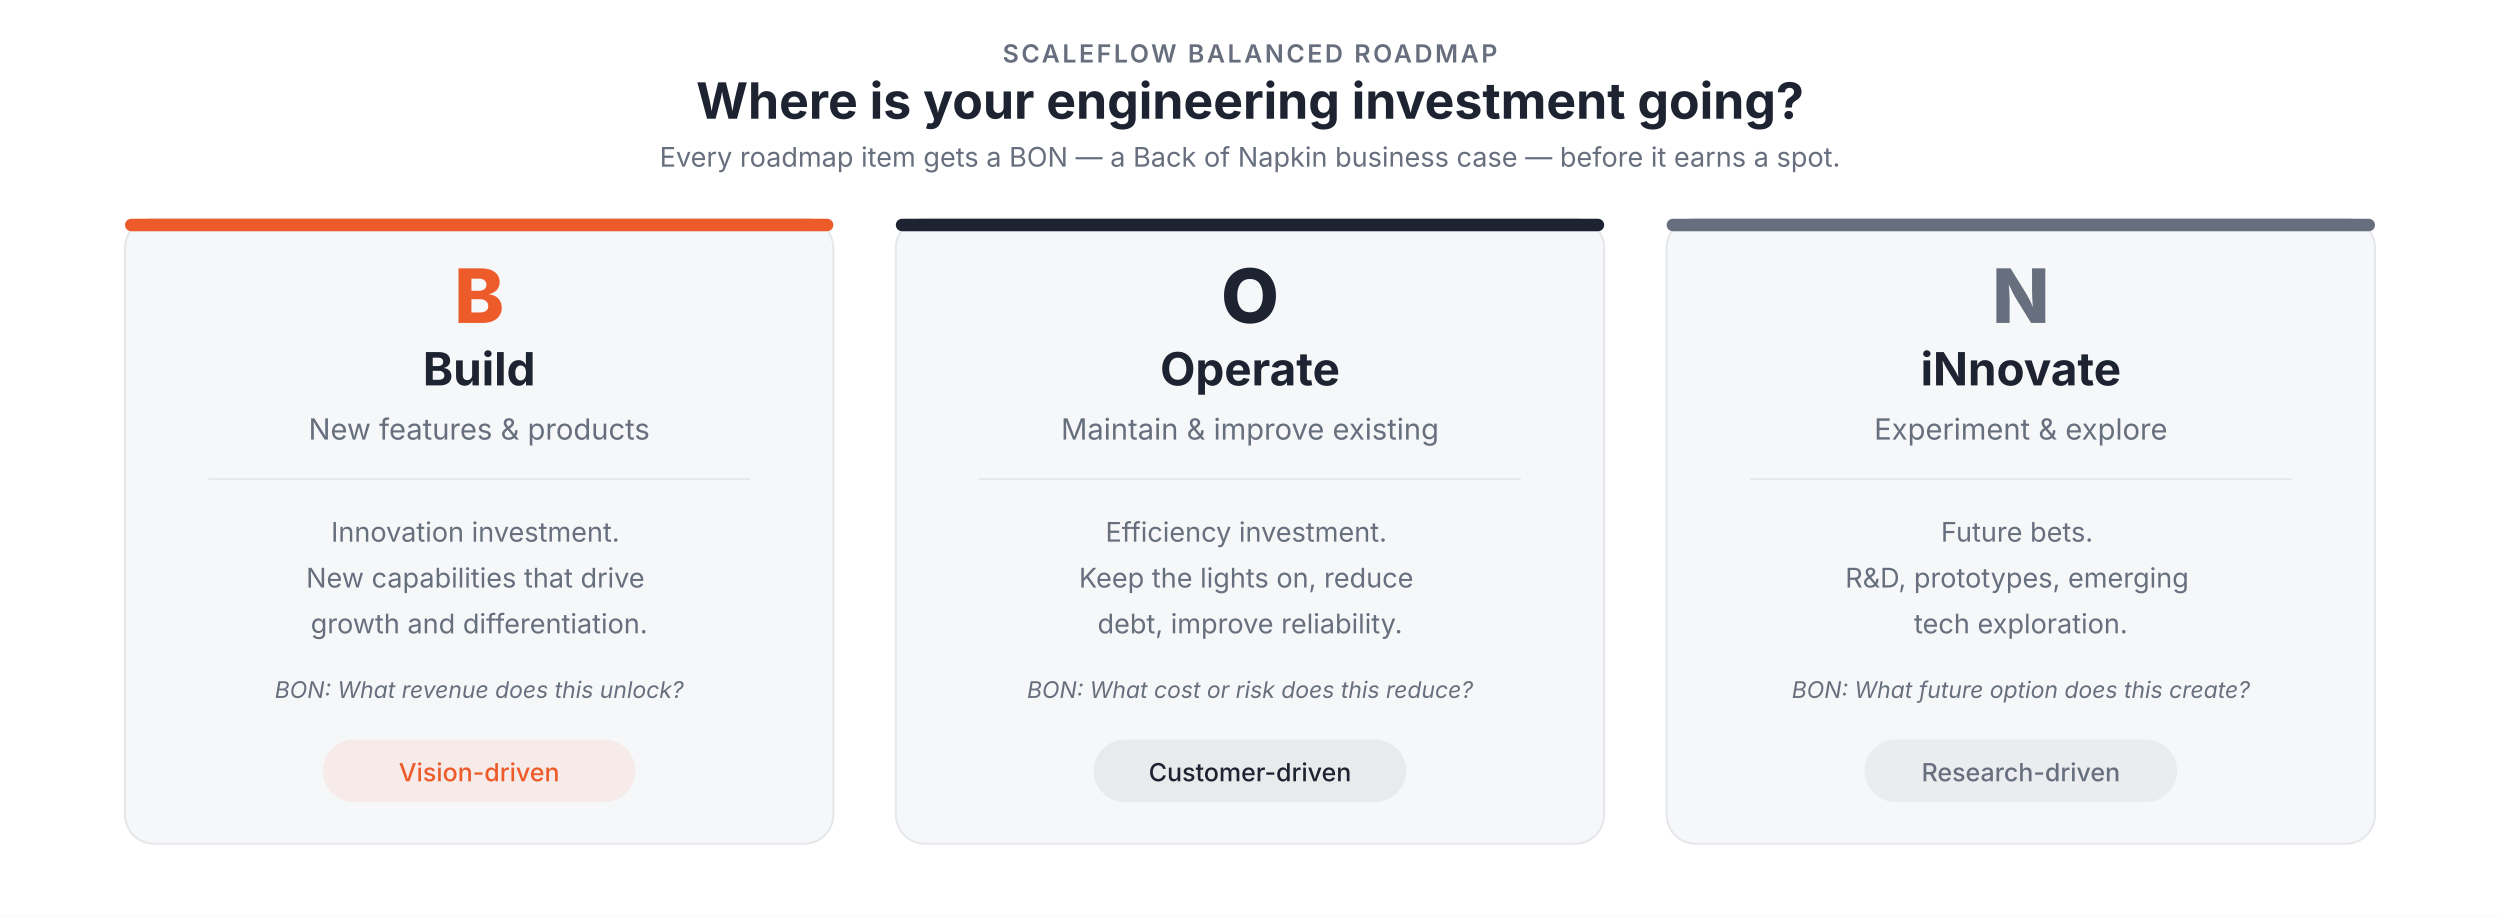
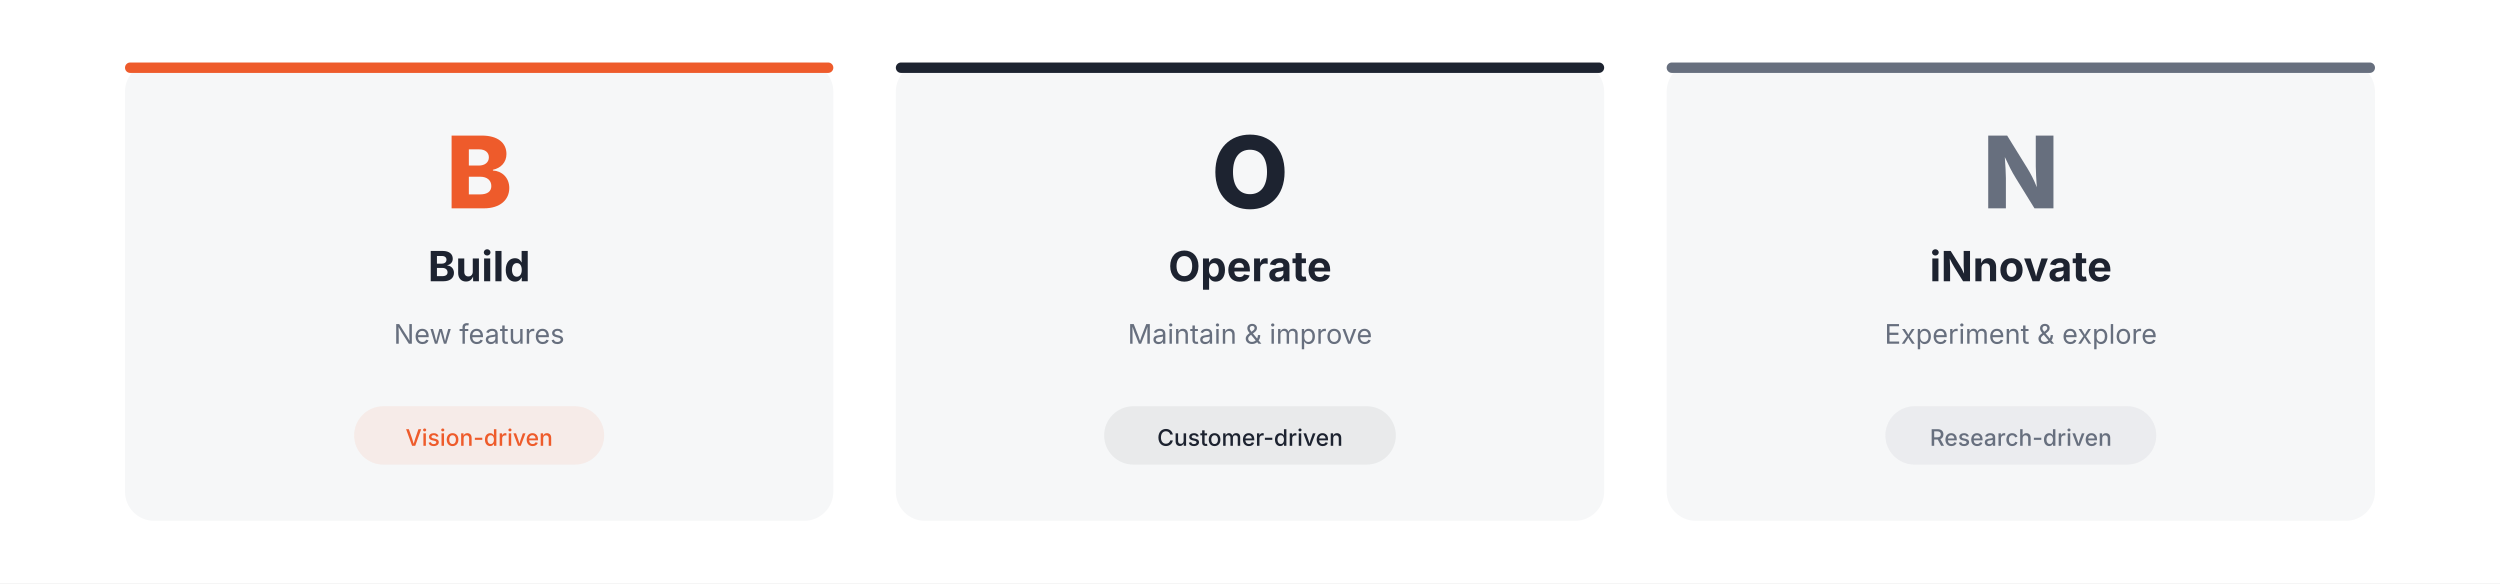
- <svg xmlns="http://www.w3.org/2000/svg" viewBox="0 0 1200 440" font-family="Inter, sans-serif">
-   <rect width="1200" height="440" fill="#FFFFFF" />
-   <text x="600" y="30" text-anchor="middle" fill="#676F7E" font-size="12" font-weight="600" letter-spacing="0.1em">SCALEFLOW BALANCED ROADMAP</text>
-   <text x="600" y="57" text-anchor="middle" fill="#1D2330" font-size="24" font-weight="700">Where is your engineering investment going?</text>
-   <text x="600" y="80" text-anchor="middle" fill="#676F7E" font-size="13">Every roadmap item gets a BON — a Back of Napkin business case — before it earns a spot.</text>
-   <g transform="translate(60, 105)">
-     <rect width="340" height="300" rx="14" fill="#F6F7F8" stroke="#E5E7EB" stroke-width="1" />
-     <rect x="0" y="0" width="340" height="6" rx="3" fill="#EE5B2B" />
-     <text x="170" y="50" text-anchor="middle" fill="#EE5B2B" font-size="36" font-weight="800">B</text>
-     <text x="170" y="80" text-anchor="middle" fill="#1D2330" font-size="22" font-weight="700">Build</text>
-     <text x="170" y="106" text-anchor="middle" fill="#676F7E" font-size="14">New features &amp; products</text>
-     <line x1="40" y1="125" x2="300" y2="125" stroke="#E5E7EB" stroke-width="1" />
-     <text x="170" y="155" text-anchor="middle" fill="#676F7E" font-size="13">
-       <tspan x="170" dy="0">Innovation investment.</tspan>
-       <tspan x="170" dy="22">New capabilities that drive</tspan>
-       <tspan x="170" dy="22">growth and differentiation.</tspan>
-     </text>
-     <text x="170" y="230" text-anchor="middle" fill="#676F7E" font-size="11" font-style="italic">BON: What revenue does this unlock?</text>
-     <rect x="95" y="250" width="150" height="30" rx="15" fill="rgba(238, 91, 43, 0.08)" />
-     <text x="170" y="270" text-anchor="middle" fill="#EE5B2B" font-size="12" font-weight="500">Vision-driven</text>
+ <svg xmlns="http://www.w3.org/2000/svg" viewBox="0 0 1200 280" font-family="Inter, sans-serif">
+   <rect width="1200" height="280" fill="#FFFFFF" />
+   <g transform="translate(60, 30)">
+     <rect width="340" height="220" rx="14" fill="#F6F7F8" />
+     <rect width="340" height="5" rx="2.5" fill="#EE5B2B" />
+     <text x="170" y="70" text-anchor="middle" fill="#EE5B2B" font-size="48" font-weight="800">B</text>
+     <text x="170" y="105" text-anchor="middle" fill="#1D2330" font-size="20" font-weight="700">Build</text>
+     <text x="170" y="135" text-anchor="middle" fill="#676F7E" font-size="13">New features</text>
+     <rect x="110" y="165" width="120" height="28" rx="14" fill="rgba(238,91,43,0.08)" />
+     <text x="170" y="184" text-anchor="middle" fill="#EE5B2B" font-size="11" font-weight="500">Vision-driven</text>
  </g>
-   <g transform="translate(430, 105)">
-     <rect width="340" height="300" rx="14" fill="#F6F7F8" stroke="#E5E7EB" stroke-width="1" />
-     <rect x="0" y="0" width="340" height="6" rx="3" fill="#1D2330" />
-     <text x="170" y="50" text-anchor="middle" fill="#1D2330" font-size="36" font-weight="800">O</text>
-     <text x="170" y="80" text-anchor="middle" fill="#1D2330" font-size="22" font-weight="700">Operate</text>
-     <text x="170" y="106" text-anchor="middle" fill="#676F7E" font-size="14">Maintain &amp; improve existing</text>
-     <line x1="40" y1="125" x2="300" y2="125" stroke="#E5E7EB" stroke-width="1" />
-     <text x="170" y="155" text-anchor="middle" fill="#676F7E" font-size="13">
-       <tspan x="170" dy="0">Efficiency investment.</tspan>
-       <tspan x="170" dy="22">Keep the lights on, reduce</tspan>
-       <tspan x="170" dy="22">debt, improve reliability.</tspan>
-     </text>
-     <text x="170" y="230" text-anchor="middle" fill="#676F7E" font-size="11" font-style="italic">BON: What cost or risk does this reduce?</text>
-     <rect x="95" y="250" width="150" height="30" rx="15" fill="rgba(29, 35, 48, 0.06)" />
-     <text x="170" y="270" text-anchor="middle" fill="#1D2330" font-size="12" font-weight="500">Customer-driven</text>
+   <g transform="translate(430, 30)">
+     <rect width="340" height="220" rx="14" fill="#F6F7F8" />
+     <rect width="340" height="5" rx="2.5" fill="#1D2330" />
+     <text x="170" y="70" text-anchor="middle" fill="#1D2330" font-size="48" font-weight="800">O</text>
+     <text x="170" y="105" text-anchor="middle" fill="#1D2330" font-size="20" font-weight="700">Operate</text>
+     <text x="170" y="135" text-anchor="middle" fill="#676F7E" font-size="13">Maintain &amp; improve</text>
+     <rect x="100" y="165" width="140" height="28" rx="14" fill="rgba(29,35,48,0.06)" />
+     <text x="170" y="184" text-anchor="middle" fill="#1D2330" font-size="11" font-weight="500">Customer-driven</text>
  </g>
-   <g transform="translate(800, 105)">
-     <rect width="340" height="300" rx="14" fill="#F6F7F8" stroke="#E5E7EB" stroke-width="1" />
-     <rect x="0" y="0" width="340" height="6" rx="3" fill="#676F7E" />
-     <text x="170" y="50" text-anchor="middle" fill="#676F7E" font-size="36" font-weight="800">N</text>
-     <text x="170" y="80" text-anchor="middle" fill="#1D2330" font-size="22" font-weight="700">iNnovate</text>
-     <text x="170" y="106" text-anchor="middle" fill="#676F7E" font-size="14">Experiment &amp; explore</text>
-     <line x1="40" y1="125" x2="300" y2="125" stroke="#E5E7EB" stroke-width="1" />
-     <text x="170" y="155" text-anchor="middle" fill="#676F7E" font-size="13">
-       <tspan x="170" dy="0">Future bets.</tspan>
-       <tspan x="170" dy="22">R&amp;D, prototypes, emerging</tspan>
-       <tspan x="170" dy="22">tech exploration.</tspan>
-     </text>
-     <text x="170" y="230" text-anchor="middle" fill="#676F7E" font-size="11" font-style="italic">BON: What future option does this create?</text>
-     <rect x="95" y="250" width="150" height="30" rx="15" fill="rgba(103, 111, 126, 0.08)" />
-     <text x="170" y="270" text-anchor="middle" fill="#676F7E" font-size="12" font-weight="500">Research-driven</text>
+   <g transform="translate(800, 30)">
+     <rect width="340" height="220" rx="14" fill="#F6F7F8" />
+     <rect width="340" height="5" rx="2.5" fill="#676F7E" />
+     <text x="170" y="70" text-anchor="middle" fill="#676F7E" font-size="48" font-weight="800">N</text>
+     <text x="170" y="105" text-anchor="middle" fill="#1D2330" font-size="20" font-weight="700">iNnovate</text>
+     <text x="170" y="135" text-anchor="middle" fill="#676F7E" font-size="13">Experiment &amp; explore</text>
+     <rect x="105" y="165" width="130" height="28" rx="14" fill="rgba(103,111,126,0.08)" />
+     <text x="170" y="184" text-anchor="middle" fill="#676F7E" font-size="11" font-weight="500">Research-driven</text>
  </g>
</svg>
